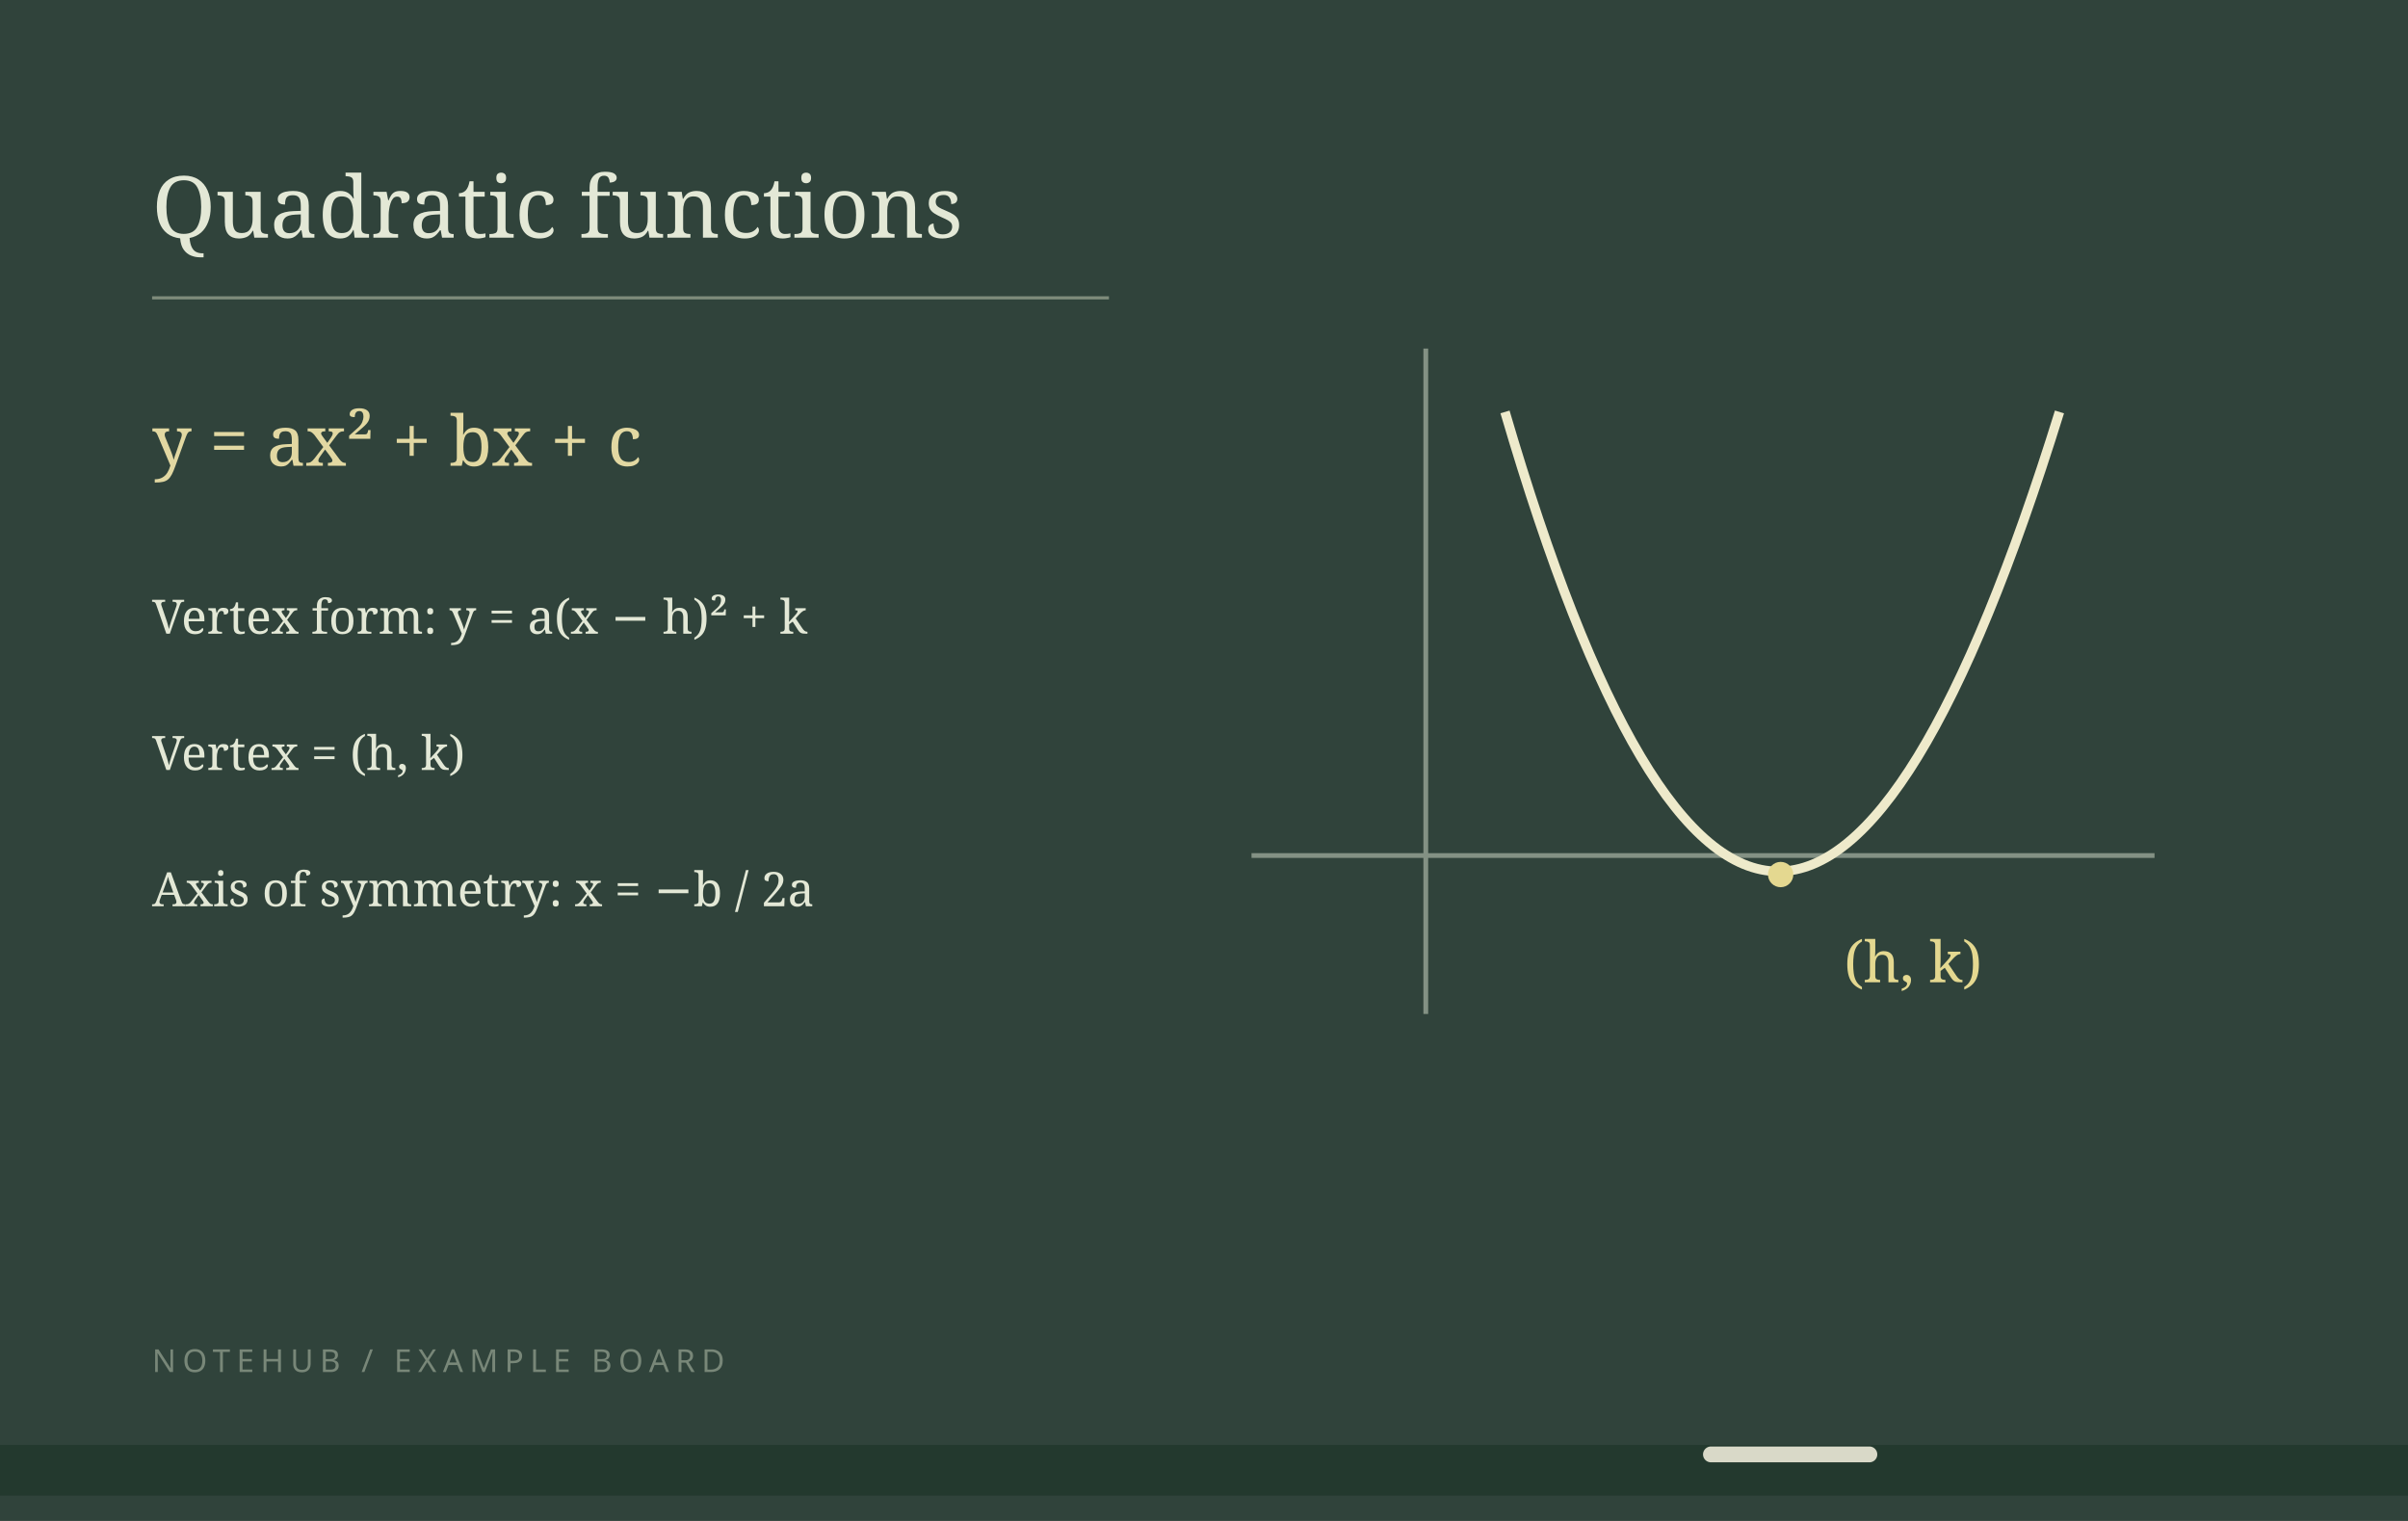
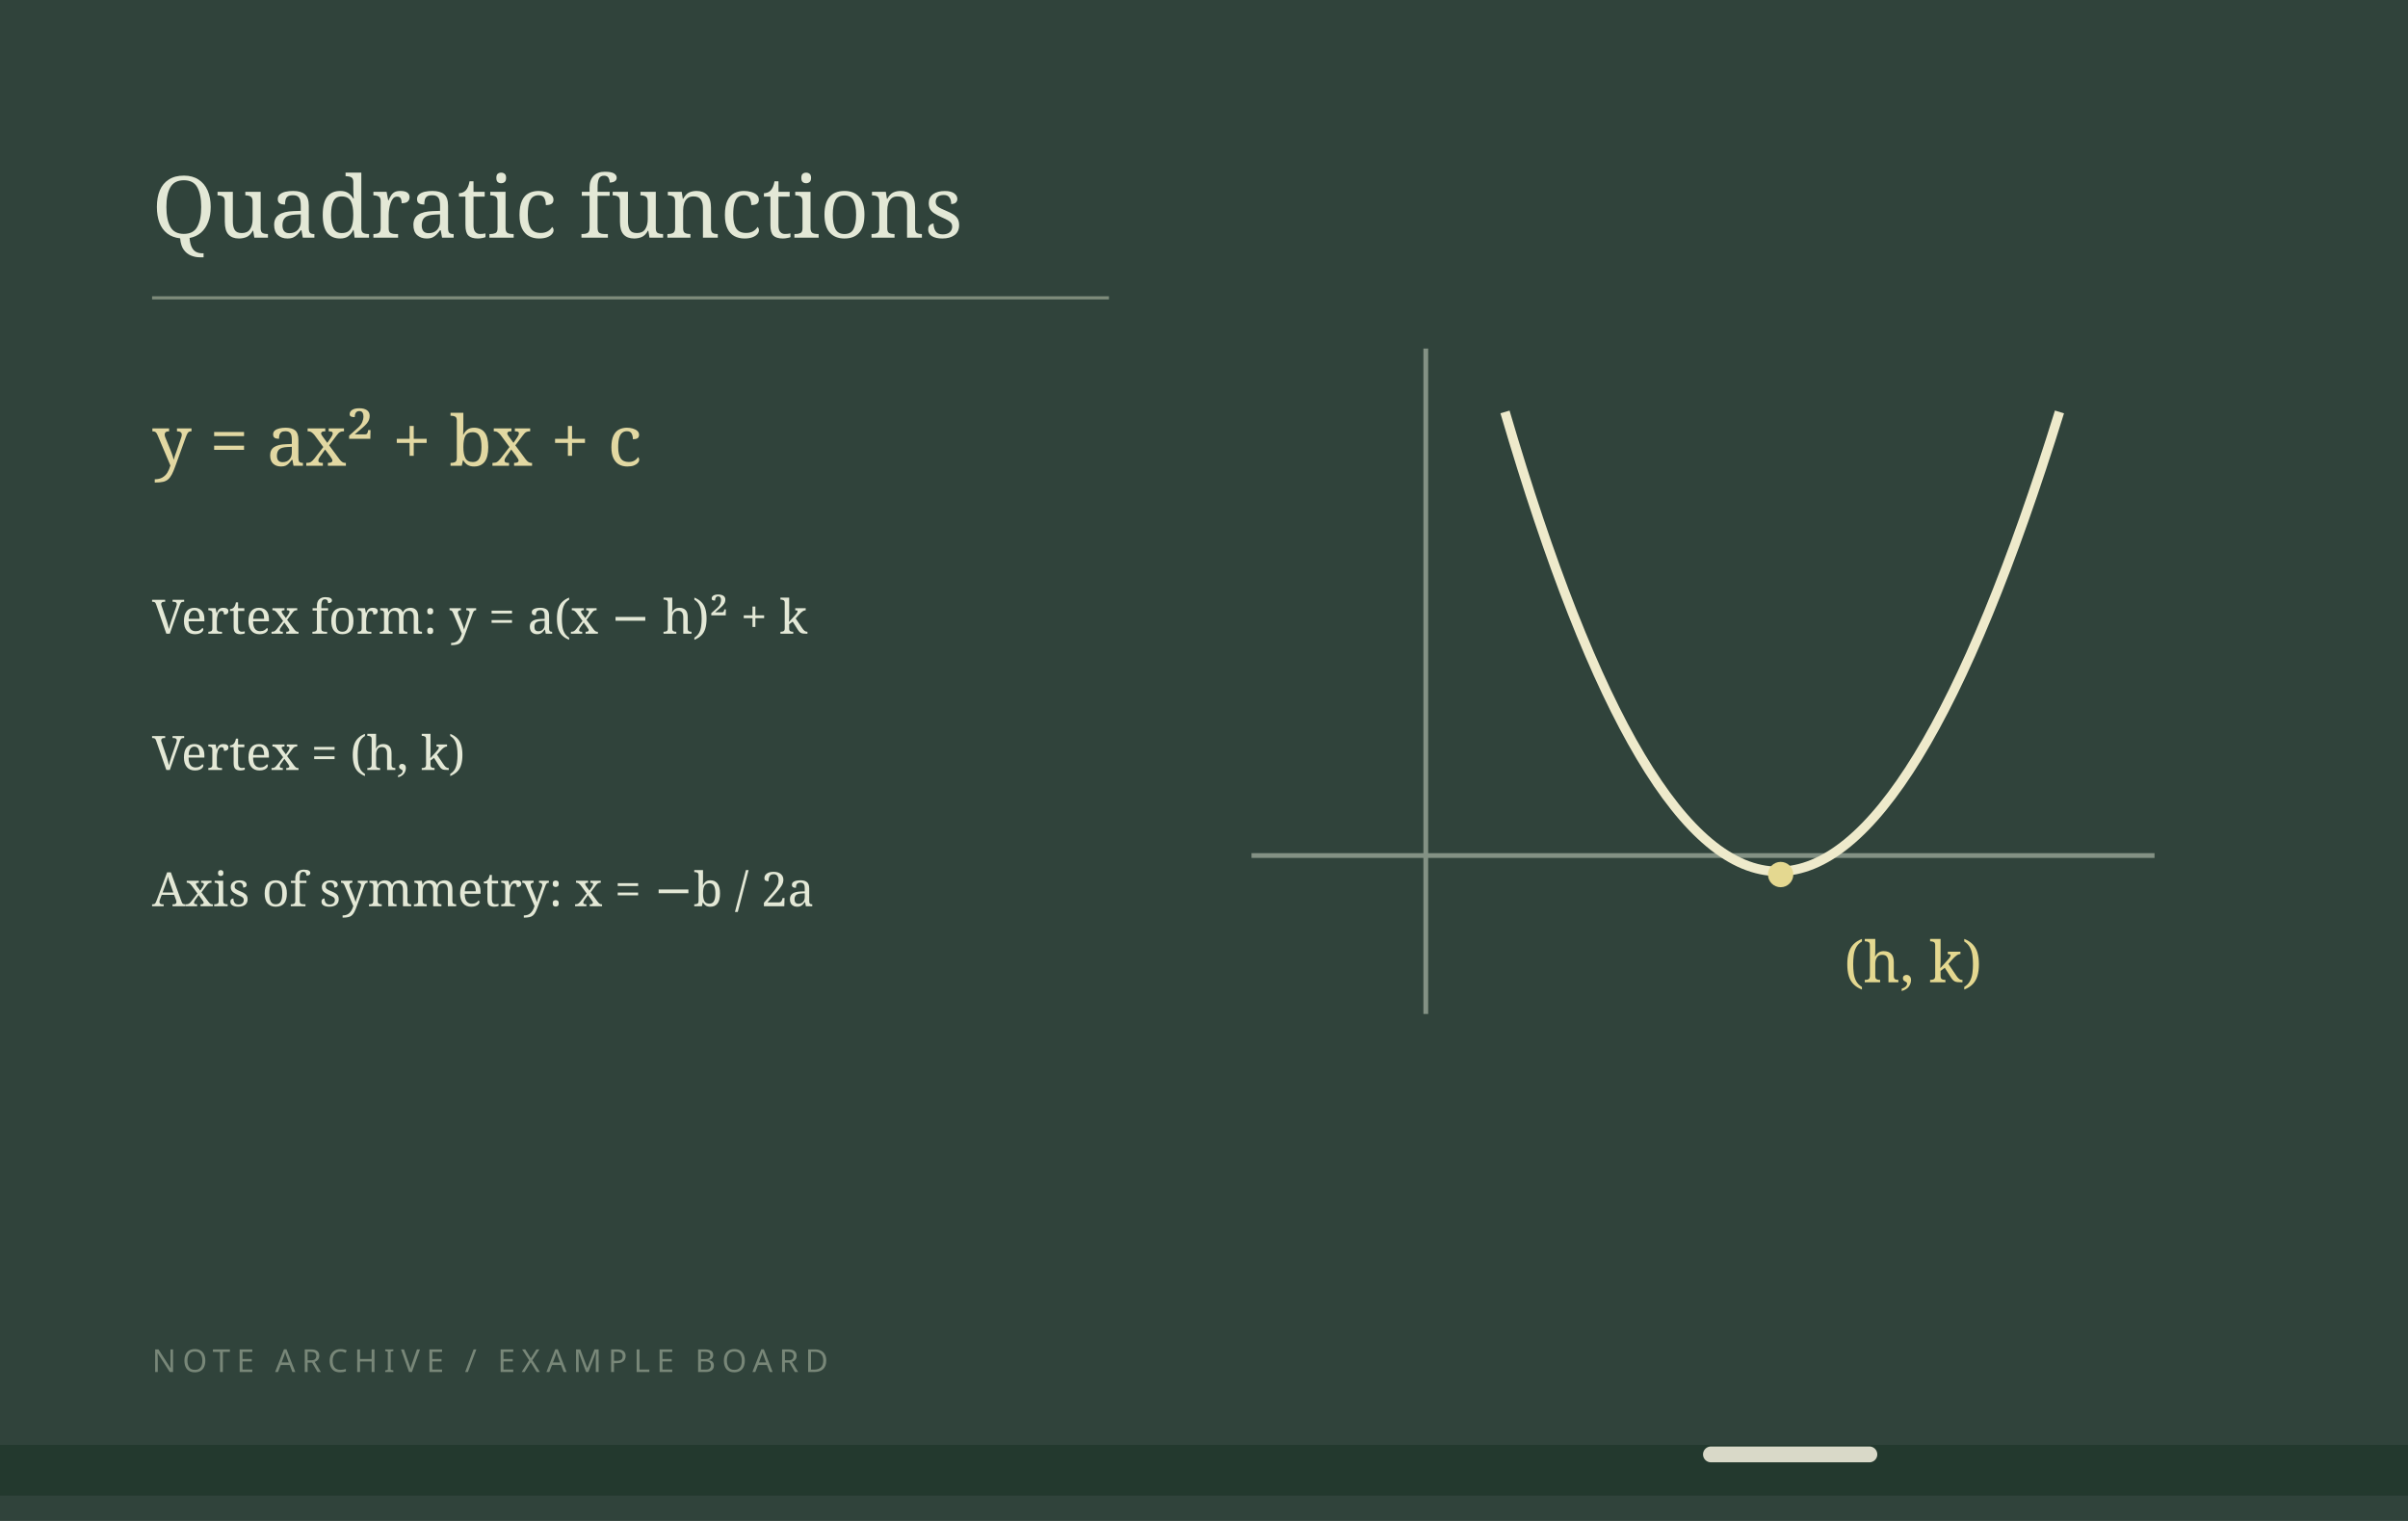
<svg xmlns="http://www.w3.org/2000/svg" width="760" height="480" viewBox="0 0 760 480">
  <rect width="760" height="480" fill="#30433b" />
  <g font-family="Georgia,serif" fill="#e3e8d6">
    <text x="48" y="75" font-size="27">Quadratic functions</text>
    <path d="M48 94H350" stroke="#cbd3b9" stroke-width="1" opacity=".5" />
    <text x="48" y="147" font-size="22" fill="#e2d8a2">y = ax² + bx + c</text>
    <text x="48" y="200" font-size="15">Vertex form:  y = a(x − h)² + k</text>
    <text x="48" y="243" font-size="15">Vertex = (h, k)</text>
    <text x="48" y="286" font-size="15">Axis of symmetry:  x = −b / 2a</text>
    <path d="M450 110V320M395 270H680" stroke="#c7d2bf" stroke-width="1.5" opacity=".55" />
    <path d="M475 130 Q560 420 650 130" fill="none" stroke="#eeeacb" stroke-width="3" />
    <circle cx="562" cy="276" r="4" fill="#e4d890" />
    <text x="582" y="310" font-size="18" fill="#e4d890">(h, k)</text>
  </g>
-   <text x="48" y="433" fill="#d0d9c4" opacity=".45" font-family="sans-serif" font-size="10" letter-spacing="2">NOTEHUB / EXAMPLE BOARD</text>
+   <text x="48" y="433" fill="#d0d9c4" opacity=".45" font-family="sans-serif" font-size="10" letter-spacing="2">NOTE ARCHIVE / EXAMPLE BOARD</text>
  <path d="M0 464H760" stroke="#23392e" stroke-width="16" />
  <path d="M540 459H590" stroke="#d9d9c8" stroke-width="5" stroke-linecap="round" />
</svg>
